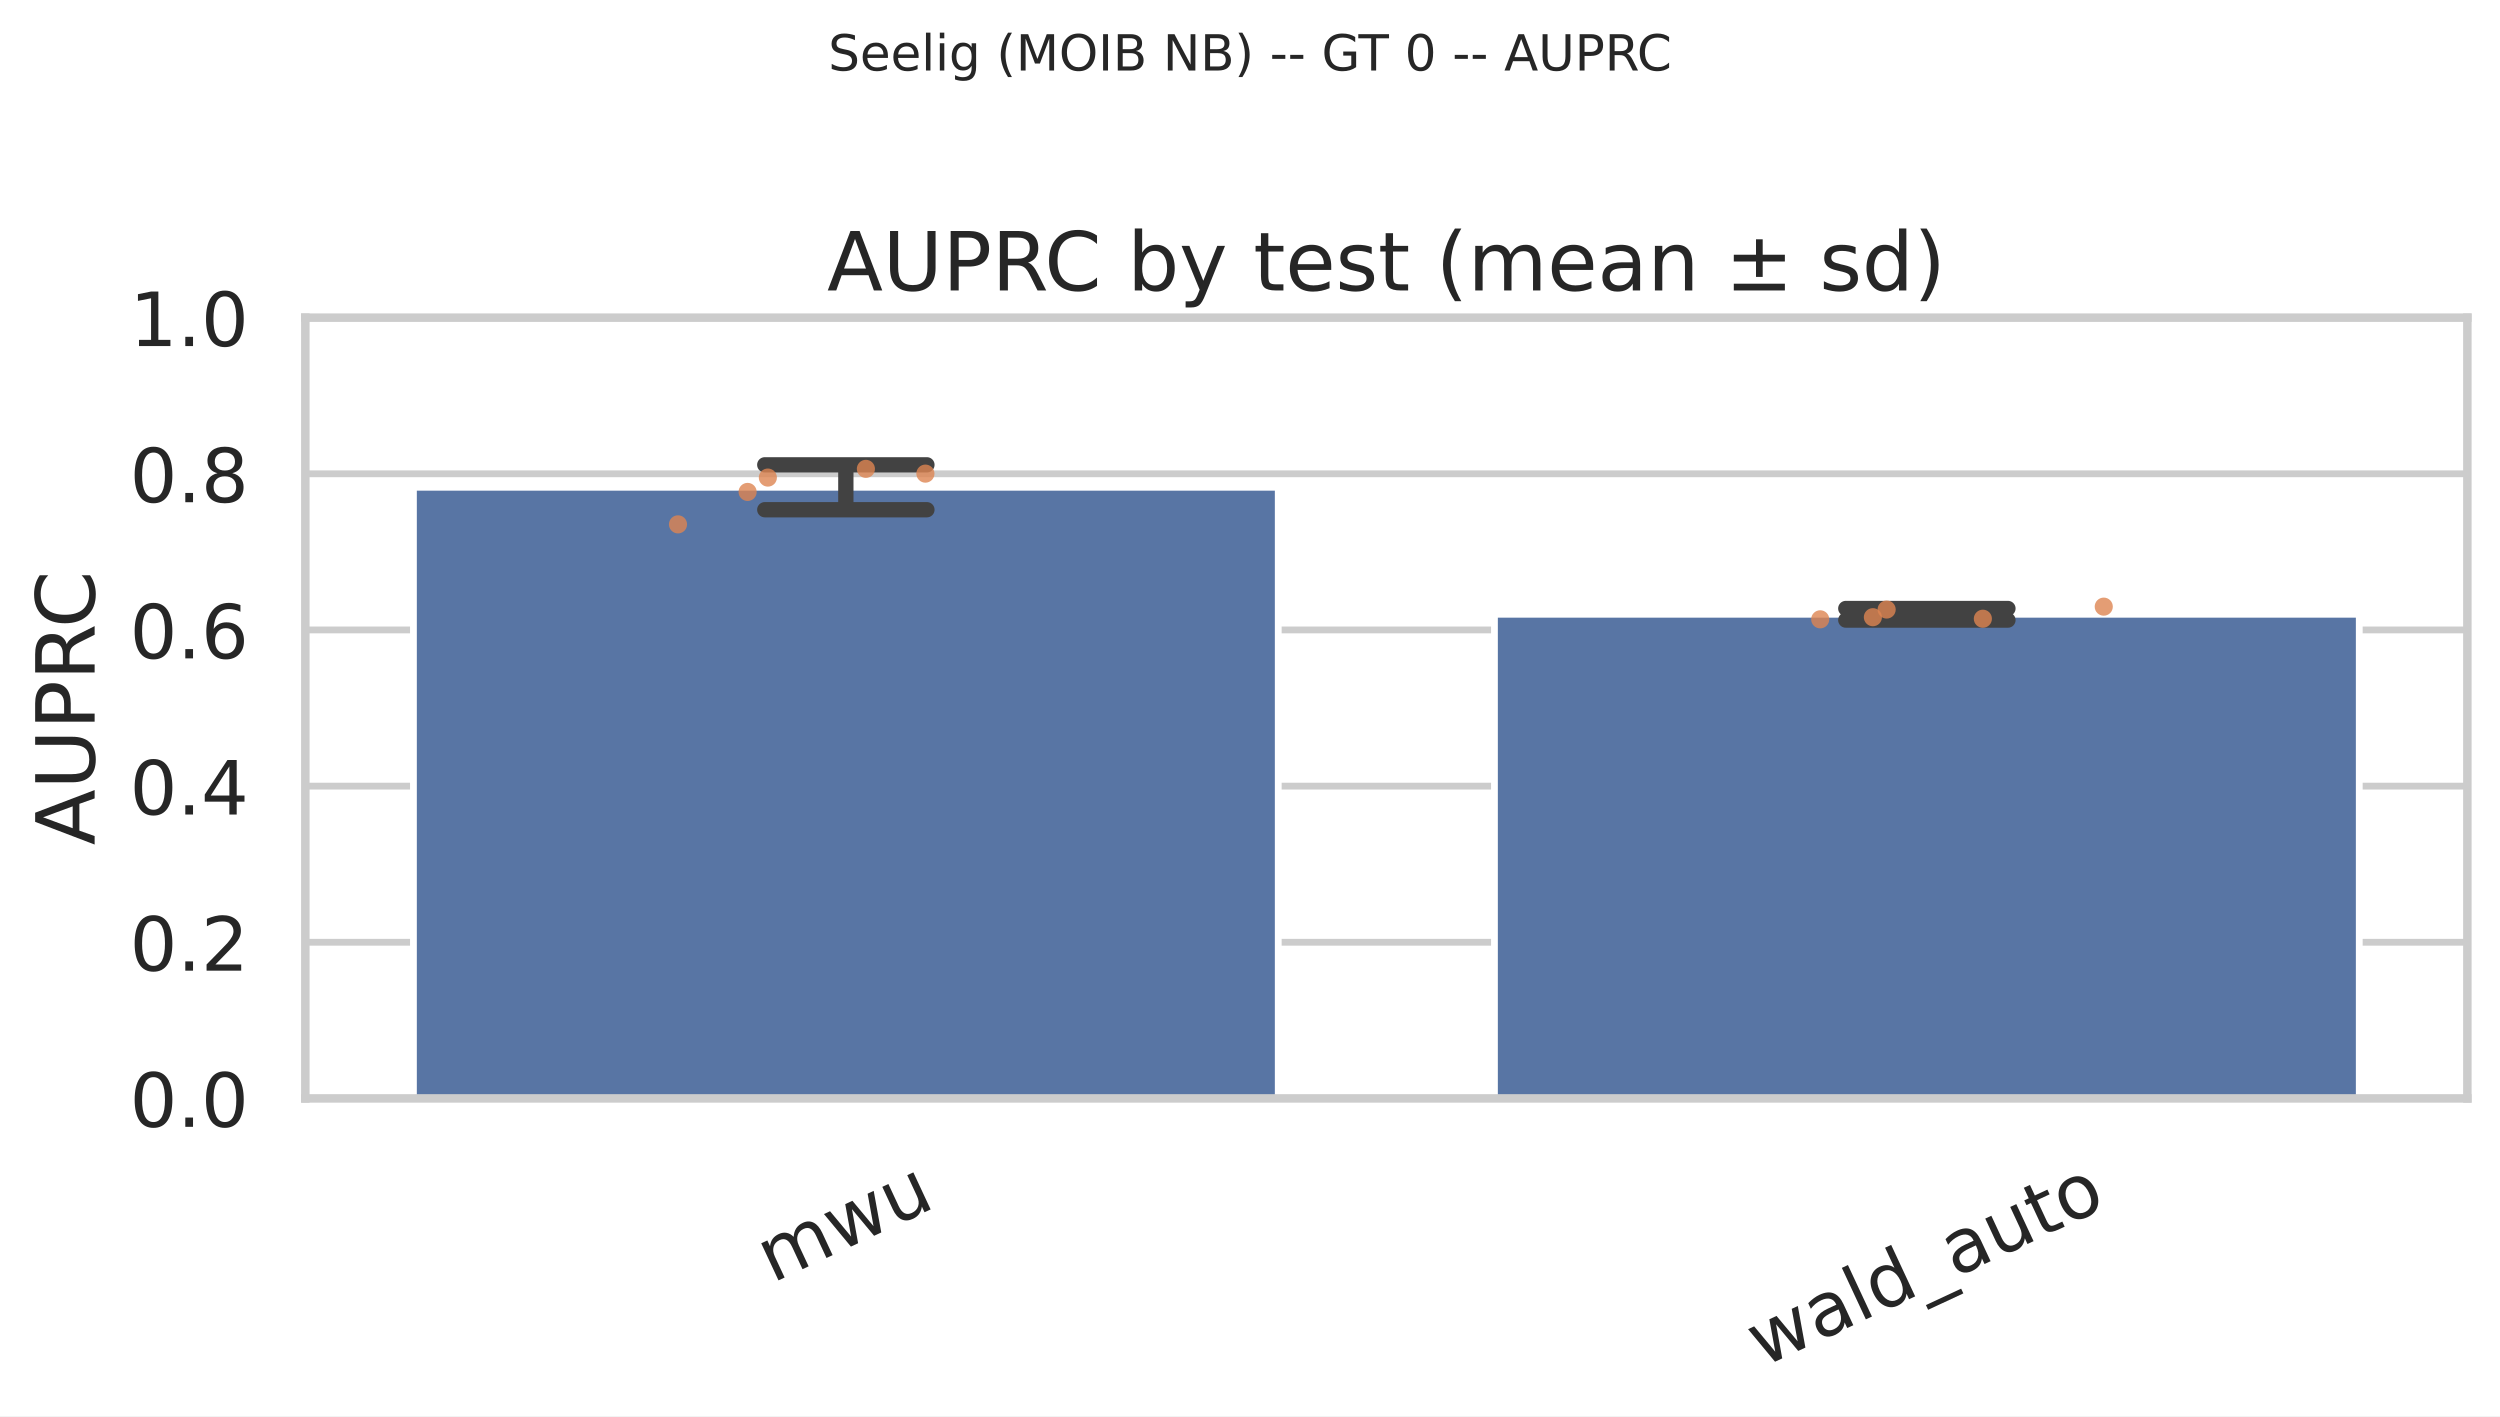
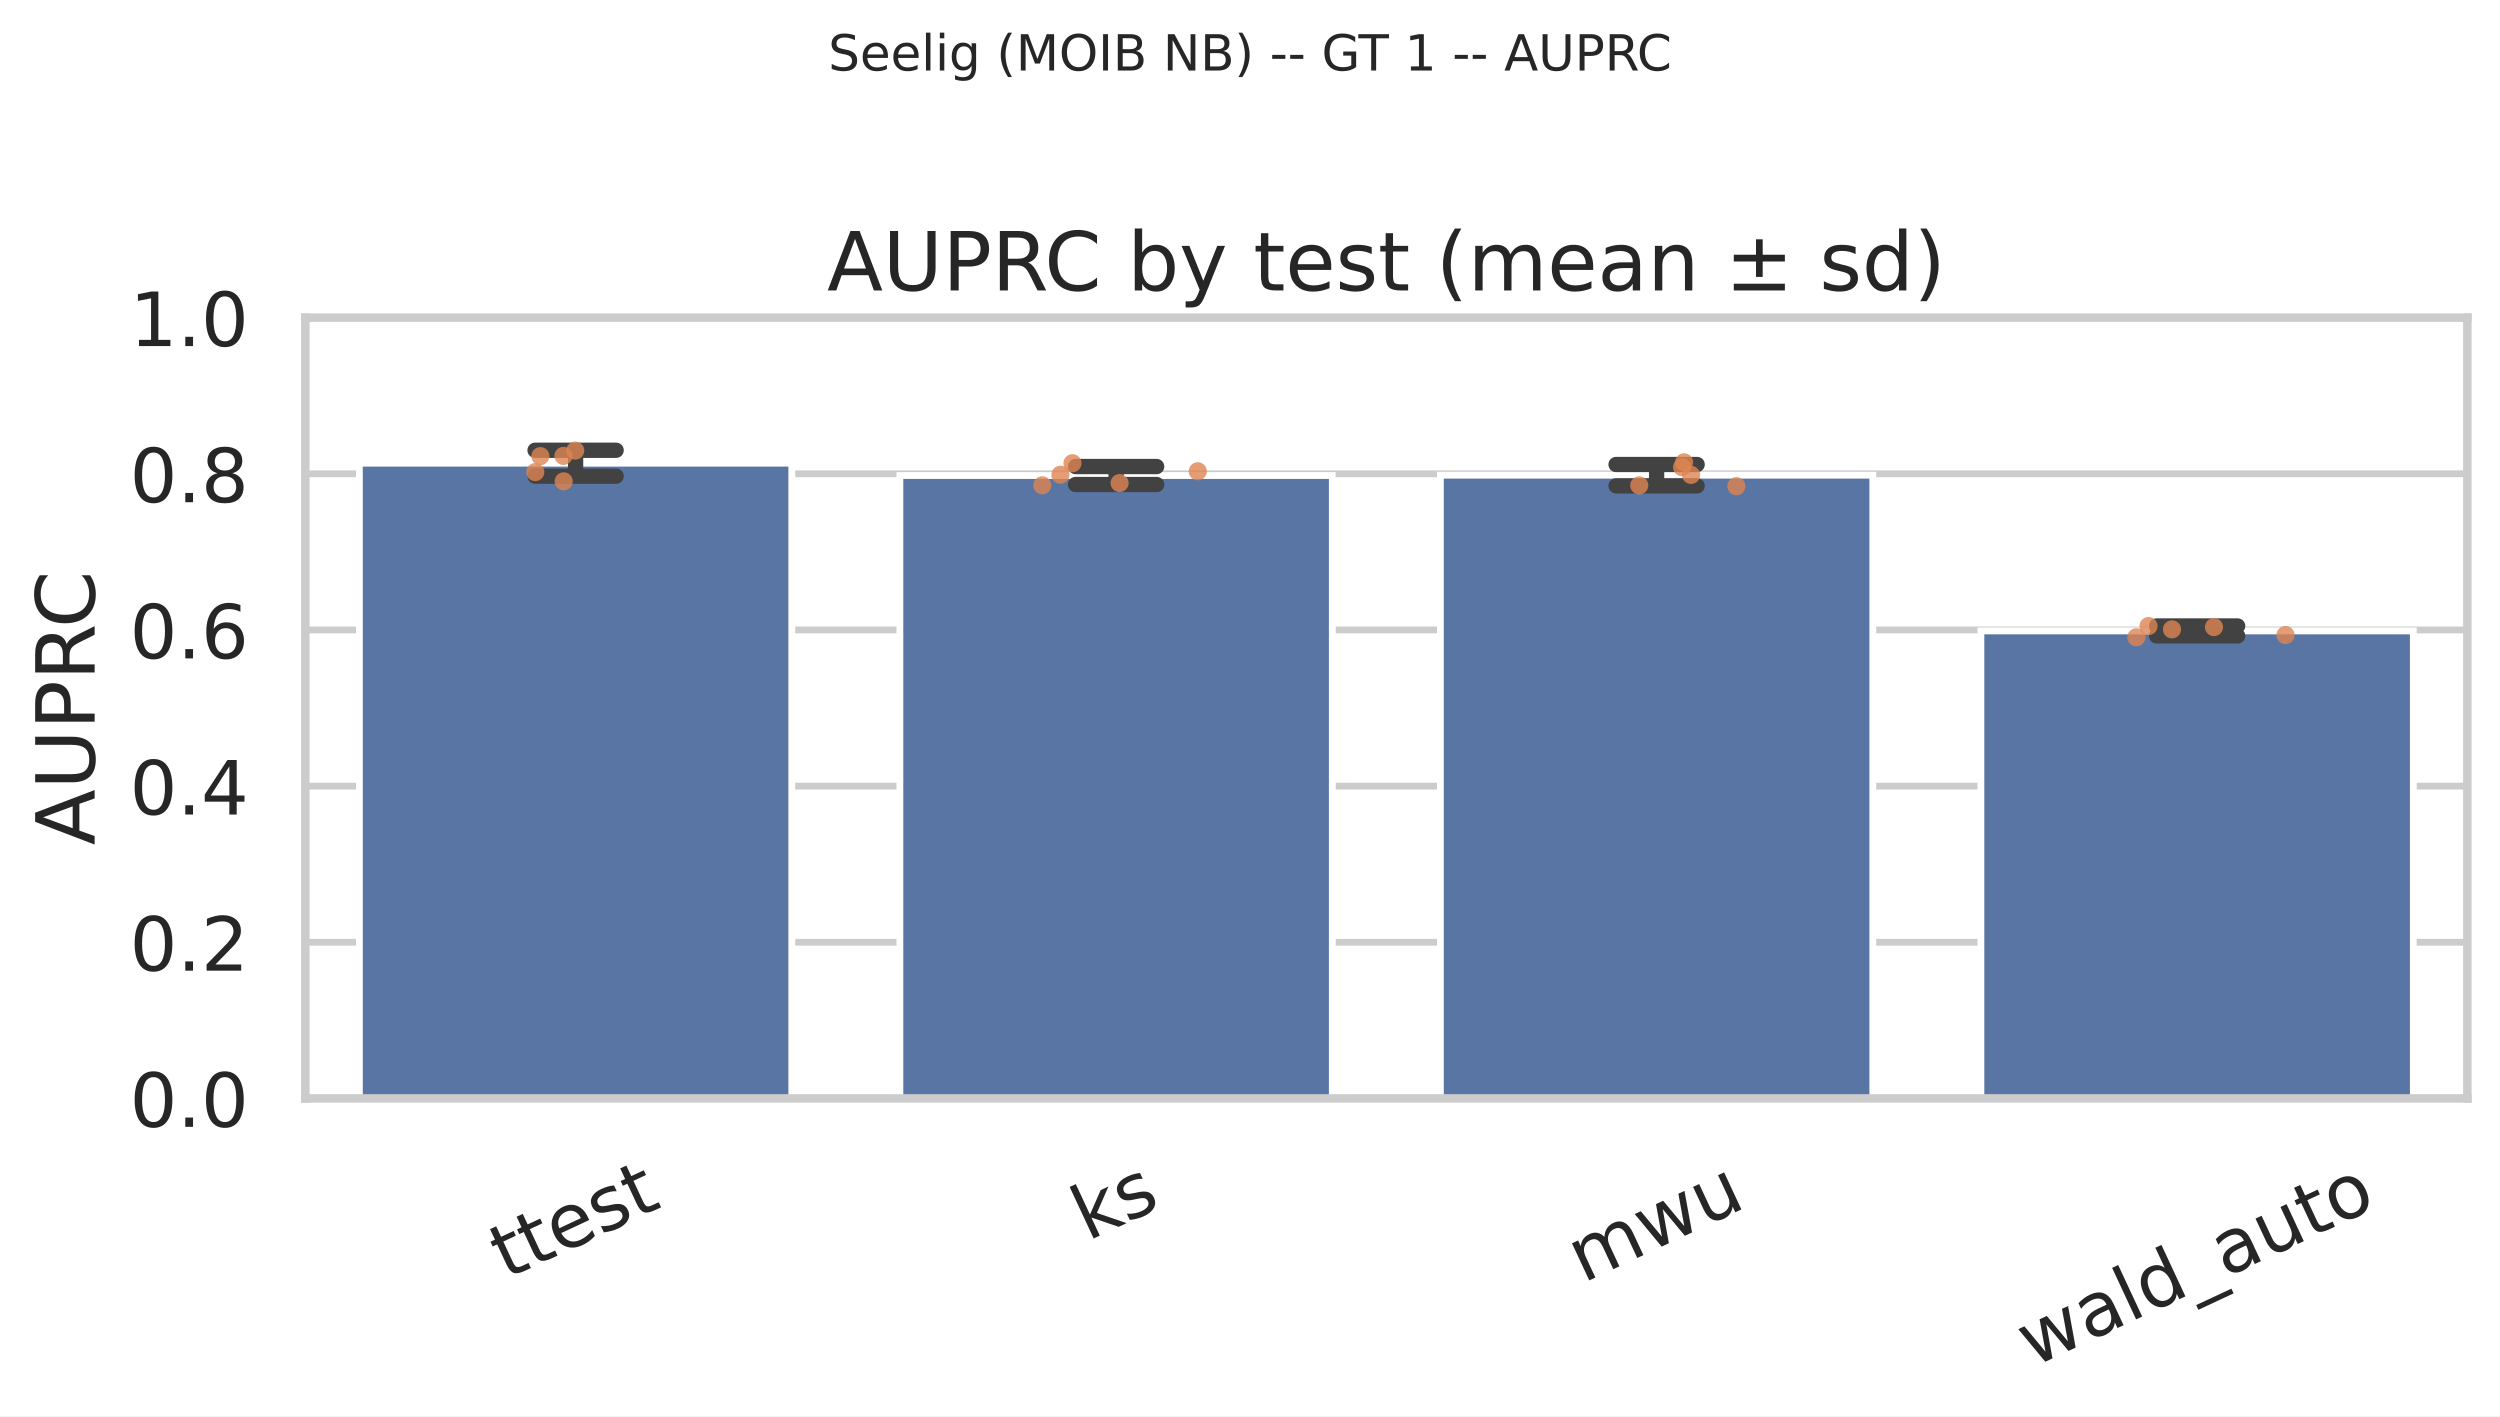
<svg xmlns="http://www.w3.org/2000/svg" xmlns:xlink="http://www.w3.org/1999/xlink" width="551.531pt" height="312.431pt" viewBox="0 0 551.531 312.431" version="1.1">
  <defs>
    <style type="text/css">*{stroke-linejoin: round; stroke-linecap: butt}</style>
  </defs>
  <g id="figure_1">
    <g id="patch_1">
      <path d="M 0 312.431  L 551.531 312.431  L 551.531 0  L 0 0  z " style="fill: #ffffff" />
    </g>
    <g id="axes_1">
      <g id="patch_2">
        <path d="M 67.361 242.322  L 544.331 242.322  L 544.331 70.08  L 67.361 70.08  z " style="fill: #ffffff" />
      </g>
      <g id="matplotlib.axis_1">
        <g id="xtick_1">
          <g id="text_1">
-             <g style="fill: #262626" transform="translate(170.391 283.0995) rotate(-25) scale(0.165 -0.165)">
+             <g style="fill: #262626" transform="translate(111.6167 282.3095) rotate(-25) scale(0.165 -0.165)">
+               <defs>
+                 <path id="DejaVuSans-74" d="M 1172 4494  L 1172 3500  L 2356 3500  L 2356 3053  L 1172 3053  L 1172 1153  Q 1172 725 1289 603  Q 1406 481 1766 481  L 2356 481  L 2356 0  L 1766 0  Q 1100 0 847 248  Q 594 497 594 1153  L 594 3053  L 172 3053  L 172 3500  L 594 3500  L 594 4494  L 1172 4494  z " transform="scale(0.015625)" />
+                 <path id="DejaVuSans-65" d="M 3597 1894  L 3597 1613  L 953 1613  Q 991 1019 1311 708  Q 1631 397 2203 397  Q 2534 397 2845 478  Q 3156 559 3463 722  L 3463 178  Q 3153 47 2828 -22  Q 2503 -91 2169 -91  Q 1331 -91 842 396  Q 353 884 353 1716  Q 353 2575 817 3079  Q 1281 3584 2069 3584  Q 2775 3584 3186 3129  Q 3597 2675 3597 1894  z M 3022 2063  Q 3016 2534 2758 2815  Q 2500 3097 2075 3097  Q 1594 3097 1305 2825  Q 1016 2553 972 2059  L 3022 2063  z " transform="scale(0.015625)" />
+                 <path id="DejaVuSans-73" d="M 2834 3397  L 2834 2853  Q 2591 2978 2328 3040  Q 2066 3103 1784 3103  Q 1356 3103 1142 2972  Q 928 2841 928 2578  Q 928 2378 1081 2264  Q 1234 2150 1697 2047  L 1894 2003  Q 2506 1872 2764 1633  Q 3022 1394 3022 966  Q 3022 478 2636 193  Q 2250 -91 1575 -91  Q 1294 -91 989 -36  Q 684 19 347 128  L 347 722  Q 666 556 975 473  Q 1284 391 1588 391  Q 1994 391 2212 530  Q 2431 669 2431 922  Q 2431 1156 2273 1281  Q 2116 1406 1581 1522  L 1381 1569  Q 847 1681 609 1914  Q 372 2147 372 2553  Q 372 3047 722 3315  Q 1072 3584 1716 3584  Q 2034 3584 2315 3537  Q 2597 3491 2834 3397  z " transform="scale(0.015625)" />
+               </defs>
+               <use xlink:href="#DejaVuSans-74" />
+               <use xlink:href="#DejaVuSans-74" transform="translate(39.20898 0)" />
+               <use xlink:href="#DejaVuSans-65" transform="translate(78.41797 0)" />
+               <use xlink:href="#DejaVuSans-73" transform="translate(139.9414 0)" />
+               <use xlink:href="#DejaVuSans-74" transform="translate(192.041 0)" />
+             </g>
+           </g>
+         </g>
+         <g id="xtick_2">
+           <g id="text_2">
+             <g style="fill: #262626" transform="translate(239.924 273.8556) rotate(-25) scale(0.165 -0.165)">
+               <defs>
+                 <path id="DejaVuSans-6b" d="M 581 4863  L 1159 4863  L 1159 1991  L 2875 3500  L 3609 3500  L 1753 1863  L 3688 0  L 2938 0  L 1159 1709  L 1159 0  L 581 0  L 581 4863  z " transform="scale(0.015625)" />
+               </defs>
+               <use xlink:href="#DejaVuSans-6b" />
+               <use xlink:href="#DejaVuSans-73" transform="translate(57.91016 0)" />
+             </g>
+           </g>
+         </g>
+         <g id="xtick_3">
+           <g id="text_3">
+             <g style="fill: #262626" transform="translate(349.2547 283.0995) rotate(-25) scale(0.165 -0.165)">
              <defs>
                <path id="DejaVuSans-6d" d="M 3328 2828  Q 3544 3216 3844 3400  Q 4144 3584 4550 3584  Q 5097 3584 5394 3201  Q 5691 2819 5691 2113  L 5691 0  L 5113 0  L 5113 2094  Q 5113 2597 4934 2840  Q 4756 3084 4391 3084  Q 3944 3084 3684 2787  Q 3425 2491 3425 1978  L 3425 0  L 2847 0  L 2847 2094  Q 2847 2600 2669 2842  Q 2491 3084 2119 3084  Q 1678 3084 1418 2786  Q 1159 2488 1159 1978  L 1159 0  L 581 0  L 581 3500  L 1159 3500  L 1159 2956  Q 1356 3278 1631 3431  Q 1906 3584 2284 3584  Q 2666 3584 2933 3390  Q 3200 3197 3328 2828  z " transform="scale(0.015625)" />
                <path id="DejaVuSans-77" d="M 269 3500  L 844 3500  L 1563 769  L 2278 3500  L 2956 3500  L 3675 769  L 4391 3500  L 4966 3500  L 4050 0  L 3372 0  L 2619 2869  L 1863 0  L 1184 0  L 269 3500  z " transform="scale(0.015625)" />
                <path id="DejaVuSans-75" d="M 544 1381  L 544 3500  L 1119 3500  L 1119 1403  Q 1119 906 1312 657  Q 1506 409 1894 409  Q 2359 409 2629 706  Q 2900 1003 2900 1516  L 2900 3500  L 3475 3500  L 3475 0  L 2900 0  L 2900 538  Q 2691 219 2414 64  Q 2138 -91 1772 -91  Q 1169 -91 856 284  Q 544 659 544 1381  z M 1991 3584  L 1991 3584  z " transform="scale(0.015625)" />
              </defs>
              <use xlink:href="#DejaVuSans-6d" />
              <use xlink:href="#DejaVuSans-77" transform="translate(97.41211 0)" />
              <use xlink:href="#DejaVuSans-75" transform="translate(179.1992 0)" />
            </g>
          </g>
        </g>
-         <g id="xtick_2">
-           <g id="text_2">
-             <g style="fill: #262626" transform="translate(388.8293 301.7048) rotate(-25) scale(0.165 -0.165)">
+         <g id="xtick_4">
+           <g id="text_4">
+             <g style="fill: #262626" transform="translate(448.4506 301.7048) rotate(-25) scale(0.165 -0.165)">
              <defs>
                <path id="DejaVuSans-61" d="M 2194 1759  Q 1497 1759 1228 1600  Q 959 1441 959 1056  Q 959 750 1161 570  Q 1363 391 1709 391  Q 2188 391 2477 730  Q 2766 1069 2766 1631  L 2766 1759  L 2194 1759  z M 3341 1997  L 3341 0  L 2766 0  L 2766 531  Q 2569 213 2275 61  Q 1981 -91 1556 -91  Q 1019 -91 701 211  Q 384 513 384 1019  Q 384 1609 779 1909  Q 1175 2209 1959 2209  L 2766 2209  L 2766 2266  Q 2766 2663 2505 2880  Q 2244 3097 1772 3097  Q 1472 3097 1187 3025  Q 903 2953 641 2809  L 641 3341  Q 956 3463 1253 3523  Q 1550 3584 1831 3584  Q 2591 3584 2966 3190  Q 3341 2797 3341 1997  z " transform="scale(0.015625)" />
                <path id="DejaVuSans-6c" d="M 603 4863  L 1178 4863  L 1178 0  L 603 0  L 603 4863  z " transform="scale(0.015625)" />
                <path id="DejaVuSans-64" d="M 2906 2969  L 2906 4863  L 3481 4863  L 3481 0  L 2906 0  L 2906 525  Q 2725 213 2448 61  Q 2172 -91 1784 -91  Q 1150 -91 751 415  Q 353 922 353 1747  Q 353 2572 751 3078  Q 1150 3584 1784 3584  Q 2172 3584 2448 3432  Q 2725 3281 2906 2969  z M 947 1747  Q 947 1113 1208 752  Q 1469 391 1925 391  Q 2381 391 2643 752  Q 2906 1113 2906 1747  Q 2906 2381 2643 2742  Q 2381 3103 1925 3103  Q 1469 3103 1208 2742  Q 947 2381 947 1747  z " transform="scale(0.015625)" />
                <path id="DejaVuSans-5f" d="M 3263 -1063  L 3263 -1509  L -63 -1509  L -63 -1063  L 3263 -1063  z " transform="scale(0.015625)" />
-                 <path id="DejaVuSans-74" d="M 1172 4494  L 1172 3500  L 2356 3500  L 2356 3053  L 1172 3053  L 1172 1153  Q 1172 725 1289 603  Q 1406 481 1766 481  L 2356 481  L 2356 0  L 1766 0  Q 1100 0 847 248  Q 594 497 594 1153  L 594 3053  L 172 3053  L 172 3500  L 594 3500  L 594 4494  L 1172 4494  z " transform="scale(0.015625)" />
                <path id="DejaVuSans-6f" d="M 1959 3097  Q 1497 3097 1228 2736  Q 959 2375 959 1747  Q 959 1119 1226 758  Q 1494 397 1959 397  Q 2419 397 2687 759  Q 2956 1122 2956 1747  Q 2956 2369 2687 2733  Q 2419 3097 1959 3097  z M 1959 3584  Q 2709 3584 3137 3096  Q 3566 2609 3566 1747  Q 3566 888 3137 398  Q 2709 -91 1959 -91  Q 1206 -91 779 398  Q 353 888 353 1747  Q 353 2609 779 3096  Q 1206 3584 1959 3584  z " transform="scale(0.015625)" />
              </defs>
              <use xlink:href="#DejaVuSans-77" />
              <use xlink:href="#DejaVuSans-61" transform="translate(81.78711 0)" />
              <use xlink:href="#DejaVuSans-6c" transform="translate(143.0664 0)" />
              <use xlink:href="#DejaVuSans-64" transform="translate(170.8496 0)" />
              <use xlink:href="#DejaVuSans-5f" transform="translate(234.3262 0)" />
              <use xlink:href="#DejaVuSans-61" transform="translate(284.3262 0)" />
              <use xlink:href="#DejaVuSans-75" transform="translate(345.6055 0)" />
              <use xlink:href="#DejaVuSans-74" transform="translate(408.9844 0)" />
              <use xlink:href="#DejaVuSans-6f" transform="translate(448.1934 0)" />
            </g>
          </g>
        </g>
      </g>
      <g id="matplotlib.axis_2">
        <g id="ytick_1">
          <g id="line2d_1">
-             <path d="M 67.361 242.322  L 544.331 242.322  " clip-path="url(#p5612fd16b2)" style="fill: none; stroke: #cccccc; stroke-width: 1.5; stroke-linecap: round" />
-           </g>
-           <g id="text_3">
+             <path d="M 67.361 242.322  L 544.331 242.322  " clip-path="url(#p09cdbc2009)" style="fill: none; stroke: #cccccc; stroke-width: 1.5; stroke-linecap: round" />
+           </g>
+           <g id="text_5">
            <g style="fill: #262626" transform="translate(28.62063 248.591) scale(0.165 -0.165)">
              <defs>
                <path id="DejaVuSans-30" d="M 2034 4250  Q 1547 4250 1301 3770  Q 1056 3291 1056 2328  Q 1056 1369 1301 889  Q 1547 409 2034 409  Q 2525 409 2770 889  Q 3016 1369 3016 2328  Q 3016 3291 2770 3770  Q 2525 4250 2034 4250  z M 2034 4750  Q 2819 4750 3233 4129  Q 3647 3509 3647 2328  Q 3647 1150 3233 529  Q 2819 -91 2034 -91  Q 1250 -91 836 529  Q 422 1150 422 2328  Q 422 3509 836 4129  Q 1250 4750 2034 4750  z " transform="scale(0.015625)" />
                <path id="DejaVuSans-2e" d="M 684 794  L 1344 794  L 1344 0  L 684 0  L 684 794  z " transform="scale(0.015625)" />
              </defs>
              <use xlink:href="#DejaVuSans-30" />
              <use xlink:href="#DejaVuSans-2e" transform="translate(63.62305 0)" />
              <use xlink:href="#DejaVuSans-30" transform="translate(95.41016 0)" />
            </g>
          </g>
        </g>
        <g id="ytick_2">
          <g id="line2d_2">
-             <path d="M 67.361 207.874  L 544.331 207.874  " clip-path="url(#p5612fd16b2)" style="fill: none; stroke: #cccccc; stroke-width: 1.5; stroke-linecap: round" />
-           </g>
-           <g id="text_4">
+             <path d="M 67.361 207.874  L 544.331 207.874  " clip-path="url(#p09cdbc2009)" style="fill: none; stroke: #cccccc; stroke-width: 1.5; stroke-linecap: round" />
+           </g>
+           <g id="text_6">
            <g style="fill: #262626" transform="translate(28.62063 214.1426) scale(0.165 -0.165)">
              <defs>
                <path id="DejaVuSans-32" d="M 1228 531  L 3431 531  L 3431 0  L 469 0  L 469 531  Q 828 903 1448 1529  Q 2069 2156 2228 2338  Q 2531 2678 2651 2914  Q 2772 3150 2772 3378  Q 2772 3750 2511 3984  Q 2250 4219 1831 4219  Q 1534 4219 1204 4116  Q 875 4013 500 3803  L 500 4441  Q 881 4594 1212 4672  Q 1544 4750 1819 4750  Q 2544 4750 2975 4387  Q 3406 4025 3406 3419  Q 3406 3131 3298 2873  Q 3191 2616 2906 2266  Q 2828 2175 2409 1742  Q 1991 1309 1228 531  z " transform="scale(0.015625)" />
              </defs>
              <use xlink:href="#DejaVuSans-30" />
              <use xlink:href="#DejaVuSans-2e" transform="translate(63.62305 0)" />
              <use xlink:href="#DejaVuSans-32" transform="translate(95.41016 0)" />
            </g>
          </g>
        </g>
        <g id="ytick_3">
          <g id="line2d_3">
-             <path d="M 67.361 173.425  L 544.331 173.425  " clip-path="url(#p5612fd16b2)" style="fill: none; stroke: #cccccc; stroke-width: 1.5; stroke-linecap: round" />
-           </g>
-           <g id="text_5">
+             <path d="M 67.361 173.425  L 544.331 173.425  " clip-path="url(#p09cdbc2009)" style="fill: none; stroke: #cccccc; stroke-width: 1.5; stroke-linecap: round" />
+           </g>
+           <g id="text_7">
            <g style="fill: #262626" transform="translate(28.62063 179.6941) scale(0.165 -0.165)">
              <defs>
                <path id="DejaVuSans-34" d="M 2419 4116  L 825 1625  L 2419 1625  L 2419 4116  z M 2253 4666  L 3047 4666  L 3047 1625  L 3713 1625  L 3713 1100  L 3047 1100  L 3047 0  L 2419 0  L 2419 1100  L 313 1100  L 313 1709  L 2253 4666  z " transform="scale(0.015625)" />
              </defs>
              <use xlink:href="#DejaVuSans-30" />
              <use xlink:href="#DejaVuSans-2e" transform="translate(63.62305 0)" />
              <use xlink:href="#DejaVuSans-34" transform="translate(95.41016 0)" />
            </g>
          </g>
        </g>
        <g id="ytick_4">
          <g id="line2d_4">
-             <path d="M 67.361 138.977  L 544.331 138.977  " clip-path="url(#p5612fd16b2)" style="fill: none; stroke: #cccccc; stroke-width: 1.5; stroke-linecap: round" />
-           </g>
-           <g id="text_6">
+             <path d="M 67.361 138.977  L 544.331 138.977  " clip-path="url(#p09cdbc2009)" style="fill: none; stroke: #cccccc; stroke-width: 1.5; stroke-linecap: round" />
+           </g>
+           <g id="text_8">
            <g style="fill: #262626" transform="translate(28.62063 145.2456) scale(0.165 -0.165)">
              <defs>
                <path id="DejaVuSans-36" d="M 2113 2584  Q 1688 2584 1439 2293  Q 1191 2003 1191 1497  Q 1191 994 1439 701  Q 1688 409 2113 409  Q 2538 409 2786 701  Q 3034 994 3034 1497  Q 3034 2003 2786 2293  Q 2538 2584 2113 2584  z M 3366 4563  L 3366 3988  Q 3128 4100 2886 4159  Q 2644 4219 2406 4219  Q 1781 4219 1451 3797  Q 1122 3375 1075 2522  Q 1259 2794 1537 2939  Q 1816 3084 2150 3084  Q 2853 3084 3261 2657  Q 3669 2231 3669 1497  Q 3669 778 3244 343  Q 2819 -91 2113 -91  Q 1303 -91 875 529  Q 447 1150 447 2328  Q 447 3434 972 4092  Q 1497 4750 2381 4750  Q 2619 4750 2861 4703  Q 3103 4656 3366 4563  z " transform="scale(0.015625)" />
              </defs>
              <use xlink:href="#DejaVuSans-30" />
              <use xlink:href="#DejaVuSans-2e" transform="translate(63.62305 0)" />
              <use xlink:href="#DejaVuSans-36" transform="translate(95.41016 0)" />
            </g>
          </g>
        </g>
        <g id="ytick_5">
          <g id="line2d_5">
-             <path d="M 67.361 104.528  L 544.331 104.528  " clip-path="url(#p5612fd16b2)" style="fill: none; stroke: #cccccc; stroke-width: 1.5; stroke-linecap: round" />
-           </g>
-           <g id="text_7">
+             <path d="M 67.361 104.528  L 544.331 104.528  " clip-path="url(#p09cdbc2009)" style="fill: none; stroke: #cccccc; stroke-width: 1.5; stroke-linecap: round" />
+           </g>
+           <g id="text_9">
            <g style="fill: #262626" transform="translate(28.62063 110.7972) scale(0.165 -0.165)">
              <defs>
                <path id="DejaVuSans-38" d="M 2034 2216  Q 1584 2216 1326 1975  Q 1069 1734 1069 1313  Q 1069 891 1326 650  Q 1584 409 2034 409  Q 2484 409 2743 651  Q 3003 894 3003 1313  Q 3003 1734 2745 1975  Q 2488 2216 2034 2216  z M 1403 2484  Q 997 2584 770 2862  Q 544 3141 544 3541  Q 544 4100 942 4425  Q 1341 4750 2034 4750  Q 2731 4750 3128 4425  Q 3525 4100 3525 3541  Q 3525 3141 3298 2862  Q 3072 2584 2669 2484  Q 3125 2378 3379 2068  Q 3634 1759 3634 1313  Q 3634 634 3220 271  Q 2806 -91 2034 -91  Q 1263 -91 848 271  Q 434 634 434 1313  Q 434 1759 690 2068  Q 947 2378 1403 2484  z M 1172 3481  Q 1172 3119 1398 2916  Q 1625 2713 2034 2713  Q 2441 2713 2670 2916  Q 2900 3119 2900 3481  Q 2900 3844 2670 4047  Q 2441 4250 2034 4250  Q 1625 4250 1398 4047  Q 1172 3844 1172 3481  z " transform="scale(0.015625)" />
              </defs>
              <use xlink:href="#DejaVuSans-30" />
              <use xlink:href="#DejaVuSans-2e" transform="translate(63.62305 0)" />
              <use xlink:href="#DejaVuSans-38" transform="translate(95.41016 0)" />
            </g>
          </g>
        </g>
        <g id="ytick_6">
          <g id="line2d_6">
-             <path d="M 67.361 70.08  L 544.331 70.08  " clip-path="url(#p5612fd16b2)" style="fill: none; stroke: #cccccc; stroke-width: 1.5; stroke-linecap: round" />
-           </g>
-           <g id="text_8">
+             <path d="M 67.361 70.08  L 544.331 70.08  " clip-path="url(#p09cdbc2009)" style="fill: none; stroke: #cccccc; stroke-width: 1.5; stroke-linecap: round" />
+           </g>
+           <g id="text_10">
            <g style="fill: #262626" transform="translate(28.62063 76.34871) scale(0.165 -0.165)">
              <defs>
                <path id="DejaVuSans-31" d="M 794 531  L 1825 531  L 1825 4091  L 703 3866  L 703 4441  L 1819 4666  L 2450 4666  L 2450 531  L 3481 531  L 3481 0  L 794 0  L 794 531  z " transform="scale(0.015625)" />
              </defs>
              <use xlink:href="#DejaVuSans-31" />
              <use xlink:href="#DejaVuSans-2e" transform="translate(63.62305 0)" />
              <use xlink:href="#DejaVuSans-30" transform="translate(95.41016 0)" />
            </g>
          </g>
        </g>
-         <g id="text_9">
+         <g id="text_11">
          <g style="fill: #262626" transform="translate(20.87719 186.4594) rotate(-90) scale(0.18 -0.18)">
            <defs>
              <path id="DejaVuSans-41" d="M 2188 4044  L 1331 1722  L 3047 1722  L 2188 4044  z M 1831 4666  L 2547 4666  L 4325 0  L 3669 0  L 3244 1197  L 1141 1197  L 716 0  L 50 0  L 1831 4666  z " transform="scale(0.015625)" />
              <path id="DejaVuSans-55" d="M 556 4666  L 1191 4666  L 1191 1831  Q 1191 1081 1462 751  Q 1734 422 2344 422  Q 2950 422 3222 751  Q 3494 1081 3494 1831  L 3494 4666  L 4128 4666  L 4128 1753  Q 4128 841 3676 375  Q 3225 -91 2344 -91  Q 1459 -91 1007 375  Q 556 841 556 1753  L 556 4666  z " transform="scale(0.015625)" />
              <path id="DejaVuSans-50" d="M 1259 4147  L 1259 2394  L 2053 2394  Q 2494 2394 2734 2622  Q 2975 2850 2975 3272  Q 2975 3691 2734 3919  Q 2494 4147 2053 4147  L 1259 4147  z M 628 4666  L 2053 4666  Q 2838 4666 3239 4311  Q 3641 3956 3641 3272  Q 3641 2581 3239 2228  Q 2838 1875 2053 1875  L 1259 1875  L 1259 0  L 628 0  L 628 4666  z " transform="scale(0.015625)" />
              <path id="DejaVuSans-52" d="M 2841 2188  Q 3044 2119 3236 1894  Q 3428 1669 3622 1275  L 4263 0  L 3584 0  L 2988 1197  Q 2756 1666 2539 1819  Q 2322 1972 1947 1972  L 1259 1972  L 1259 0  L 628 0  L 628 4666  L 2053 4666  Q 2853 4666 3247 4331  Q 3641 3997 3641 3322  Q 3641 2881 3436 2590  Q 3231 2300 2841 2188  z M 1259 4147  L 1259 2491  L 2053 2491  Q 2509 2491 2742 2702  Q 2975 2913 2975 3322  Q 2975 3731 2742 3939  Q 2509 4147 2053 4147  L 1259 4147  z " transform="scale(0.015625)" />
              <path id="DejaVuSans-43" d="M 4122 4306  L 4122 3641  Q 3803 3938 3442 4084  Q 3081 4231 2675 4231  Q 1875 4231 1450 3742  Q 1025 3253 1025 2328  Q 1025 1406 1450 917  Q 1875 428 2675 428  Q 3081 428 3442 575  Q 3803 722 4122 1019  L 4122 359  Q 3791 134 3420 21  Q 3050 -91 2638 -91  Q 1578 -91 968 557  Q 359 1206 359 2328  Q 359 3453 968 4101  Q 1578 4750 2638 4750  Q 3056 4750 3426 4639  Q 3797 4528 4122 4306  z " transform="scale(0.015625)" />
            </defs>
            <use xlink:href="#DejaVuSans-41" />
            <use xlink:href="#DejaVuSans-55" transform="translate(68.4082 0)" />
            <use xlink:href="#DejaVuSans-50" transform="translate(141.6016 0)" />
            <use xlink:href="#DejaVuSans-52" transform="translate(201.9043 0)" />
            <use xlink:href="#DejaVuSans-43" transform="translate(266.3867 0)" />
          </g>
        </g>
      </g>
      <g id="patch_3">
-         <path d="M 91.209 242.322  L 281.997 242.322  L 281.997 107.498  L 91.209 107.498  z " clip-path="url(#p5612fd16b2)" style="fill: #5875a4; stroke: #ffffff; stroke-width: 1.5; stroke-linejoin: miter" />
+         <path d="M 79.285 242.322  L 174.679 242.322  L 174.679 102.191  L 79.285 102.191  z " clip-path="url(#p09cdbc2009)" style="fill: #5875a4; stroke: #ffffff; stroke-width: 1.5; stroke-linejoin: miter" />
      </g>
      <g id="patch_4">
-         <path d="M 329.694 242.322  L 520.482 242.322  L 520.482 135.519  L 329.694 135.519  z " clip-path="url(#p5612fd16b2)" style="fill: #5875a4; stroke: #ffffff; stroke-width: 1.5; stroke-linejoin: miter" />
+         <path d="M 198.528 242.322  L 293.922 242.322  L 293.922 104.907  L 198.528 104.907  z " clip-path="url(#p09cdbc2009)" style="fill: #5875a4; stroke: #ffffff; stroke-width: 1.5; stroke-linejoin: miter" />
+       </g>
+       <g id="patch_5">
+         <path d="M 317.77 242.322  L 413.164 242.322  L 413.164 104.83  L 317.77 104.83  z " clip-path="url(#p09cdbc2009)" style="fill: #5875a4; stroke: #ffffff; stroke-width: 1.5; stroke-linejoin: miter" />
+       </g>
+       <g id="patch_6">
+         <path d="M 437.013 242.322  L 532.407 242.322  L 532.407 139.196  L 437.013 139.196  z " clip-path="url(#p09cdbc2009)" style="fill: #5875a4; stroke: #ffffff; stroke-width: 1.5; stroke-linejoin: miter" />
      </g>
      <g id="line2d_7">
-         <path d="M 168.717 112.451  L 204.49 112.451  M 186.603 112.451  L 186.603 102.545  M 168.717 102.545  L 204.49 102.545  " clip-path="url(#p5612fd16b2)" style="fill: none; stroke: #424242; stroke-width: 3.375; stroke-linecap: round" />
+         <path d="M 118.039 105.048  L 135.925 105.048  M 126.982 105.048  L 126.982 99.334  M 118.039 99.334  L 135.925 99.334  " clip-path="url(#p09cdbc2009)" style="fill: none; stroke: #424242; stroke-width: 3.375; stroke-linecap: round" />
      </g>
      <g id="line2d_8">
-         <path d="M 407.202 136.799  L 442.975 136.799  M 425.088 136.799  L 425.088 134.24  M 407.202 134.24  L 442.975 134.24  " clip-path="url(#p5612fd16b2)" style="fill: none; stroke: #424242; stroke-width: 3.375; stroke-linecap: round" />
-       </g>
-       <g id="patch_5">
+         <path d="M 237.281 106.89  L 255.168 106.89  M 246.225 106.89  L 246.225 102.924  M 237.281 102.924  L 255.168 102.924  " clip-path="url(#p09cdbc2009)" style="fill: none; stroke: #424242; stroke-width: 3.375; stroke-linecap: round" />
+       </g>
+       <g id="line2d_9">
+         <path d="M 356.524 107.186  L 374.41 107.186  M 365.467 107.186  L 365.467 102.475  M 356.524 102.475  L 374.41 102.475  " clip-path="url(#p09cdbc2009)" style="fill: none; stroke: #424242; stroke-width: 3.375; stroke-linecap: round" />
+       </g>
+       <g id="line2d_10">
+         <path d="M 475.766 140.289  L 493.653 140.289  M 484.71 140.289  L 484.71 138.104  M 475.766 138.104  L 493.653 138.104  " clip-path="url(#p09cdbc2009)" style="fill: none; stroke: #424242; stroke-width: 3.375; stroke-linecap: round" />
+       </g>
+       <g id="patch_7">
        <path d="M 67.361 242.322  L 67.361 70.08  " style="fill: none; stroke: #cccccc; stroke-width: 1.875; stroke-linejoin: miter; stroke-linecap: square" />
      </g>
-       <g id="patch_6">
+       <g id="patch_8">
        <path d="M 544.331 242.322  L 544.331 70.08  " style="fill: none; stroke: #cccccc; stroke-width: 1.875; stroke-linejoin: miter; stroke-linecap: square" />
      </g>
-       <g id="patch_7">
+       <g id="patch_9">
        <path d="M 67.361 242.322  L 544.331 242.322  " style="fill: none; stroke: #cccccc; stroke-width: 1.875; stroke-linejoin: miter; stroke-linecap: square" />
      </g>
-       <g id="patch_8">
+       <g id="patch_10">
        <path d="M 67.361 70.08  L 544.331 70.08  " style="fill: none; stroke: #cccccc; stroke-width: 1.875; stroke-linejoin: miter; stroke-linecap: square" />
      </g>
      <g id="PathCollection_1">
        <defs>
-           <path id="m3c7105a267" d="M 0 2  C 0.53 2 1.039 1.789 1.414 1.414  C 1.789 1.039 2 0.53 2 0  C 2 -0.53 1.789 -1.039 1.414 -1.414  C 1.039 -1.789 0.53 -2 0 -2  C -0.53 -2 -1.039 -1.789 -1.414 -1.414  C -1.789 -1.039 -2 -0.53 -2 0  C -2 0.53 -1.789 1.039 -1.414 1.414  C -1.039 1.789 -0.53 2 0 2  z " />
+           <path id="m746f2b5562" d="M 0 2  C 0.53 2 1.039 1.789 1.414 1.414  C 1.789 1.039 2 0.53 2 0  C 2 -0.53 1.789 -1.039 1.414 -1.414  C 1.039 -1.789 0.53 -2 0 -2  C -0.53 -2 -1.039 -1.789 -1.414 -1.414  C -1.789 -1.039 -2 -0.53 -2 0  C -2 0.53 -1.789 1.039 -1.414 1.414  C -1.039 1.789 -0.53 2 0 2  z " />
        </defs>
-         <g clip-path="url(#p5612fd16b2)">
-           <use xlink:href="#m3c7105a267" x="191.026" y="103.439" style="fill: #dd8452; fill-opacity: 0.8" />
-           <use xlink:href="#m3c7105a267" x="164.932" y="108.525" style="fill: #dd8452; fill-opacity: 0.8" />
-           <use xlink:href="#m3c7105a267" x="149.575" y="115.681" style="fill: #dd8452; fill-opacity: 0.8" />
-           <use xlink:href="#m3c7105a267" x="169.397" y="105.359" style="fill: #dd8452; fill-opacity: 0.8" />
-           <use xlink:href="#m3c7105a267" x="204.156" y="104.487" style="fill: #dd8452; fill-opacity: 0.8" />
+         <g clip-path="url(#p09cdbc2009)">
+           <use xlink:href="#m746f2b5562" x="124.358" y="106.19" style="fill: #dd8452; fill-opacity: 0.8" />
+           <use xlink:href="#m746f2b5562" x="124.304" y="100.574" style="fill: #dd8452; fill-opacity: 0.8" />
+           <use xlink:href="#m746f2b5562" x="118.091" y="104.153" style="fill: #dd8452; fill-opacity: 0.8" />
+           <use xlink:href="#m746f2b5562" x="126.902" y="99.408" style="fill: #dd8452; fill-opacity: 0.8" />
+           <use xlink:href="#m746f2b5562" x="119.209" y="100.628" style="fill: #dd8452; fill-opacity: 0.8" />
        </g>
      </g>
      <g id="PathCollection_2">
-         <g clip-path="url(#p5612fd16b2)">
-           <use xlink:href="#m3c7105a267" x="464.114" y="133.835" style="fill: #dd8452; fill-opacity: 0.8" />
-           <use xlink:href="#m3c7105a267" x="401.563" y="136.63" style="fill: #dd8452; fill-opacity: 0.8" />
-           <use xlink:href="#m3c7105a267" x="413.181" y="136.163" style="fill: #dd8452; fill-opacity: 0.8" />
-           <use xlink:href="#m3c7105a267" x="437.443" y="136.499" style="fill: #dd8452; fill-opacity: 0.8" />
-           <use xlink:href="#m3c7105a267" x="416.217" y="134.469" style="fill: #dd8452; fill-opacity: 0.8" />
-         </g>
-       </g>
-       <g id="text_10">
+         <g clip-path="url(#p09cdbc2009)">
+           <use xlink:href="#m746f2b5562" x="246.996" y="106.572" style="fill: #dd8452; fill-opacity: 0.8" />
+           <use xlink:href="#m746f2b5562" x="264.24" y="103.971" style="fill: #dd8452; fill-opacity: 0.8" />
+           <use xlink:href="#m746f2b5562" x="233.942" y="104.73" style="fill: #dd8452; fill-opacity: 0.8" />
+           <use xlink:href="#m746f2b5562" x="236.602" y="102.193" style="fill: #dd8452; fill-opacity: 0.8" />
+           <use xlink:href="#m746f2b5562" x="229.946" y="107.071" style="fill: #dd8452; fill-opacity: 0.8" />
+         </g>
+       </g>
+       <g id="PathCollection_3">
+         <g clip-path="url(#p09cdbc2009)">
+           <use xlink:href="#m746f2b5562" x="361.641" y="107.081" style="fill: #dd8452; fill-opacity: 0.8" />
+           <use xlink:href="#m746f2b5562" x="371.083" y="103.055" style="fill: #dd8452; fill-opacity: 0.8" />
+           <use xlink:href="#m746f2b5562" x="373.066" y="104.771" style="fill: #dd8452; fill-opacity: 0.8" />
+           <use xlink:href="#m746f2b5562" x="371.529" y="101.987" style="fill: #dd8452; fill-opacity: 0.8" />
+           <use xlink:href="#m746f2b5562" x="383.067" y="107.257" style="fill: #dd8452; fill-opacity: 0.8" />
+         </g>
+       </g>
+       <g id="PathCollection_4">
+         <g clip-path="url(#p09cdbc2009)">
+           <use xlink:href="#m746f2b5562" x="479.169" y="138.838" style="fill: #dd8452; fill-opacity: 0.8" />
+           <use xlink:href="#m746f2b5562" x="504.211" y="140.092" style="fill: #dd8452; fill-opacity: 0.8" />
+           <use xlink:href="#m746f2b5562" x="471.31" y="140.592" style="fill: #dd8452; fill-opacity: 0.8" />
+           <use xlink:href="#m746f2b5562" x="488.433" y="138.346" style="fill: #dd8452; fill-opacity: 0.8" />
+           <use xlink:href="#m746f2b5562" x="473.991" y="138.114" style="fill: #dd8452; fill-opacity: 0.8" />
+         </g>
+       </g>
+       <g id="text_12">
        <g style="fill: #262626" transform="translate(182.4727 64.08) scale(0.18 -0.18)">
          <defs>
            <path id="DejaVuSans-20" transform="scale(0.015625)" />
            <path id="DejaVuSans-62" d="M 3116 1747  Q 3116 2381 2855 2742  Q 2594 3103 2138 3103  Q 1681 3103 1420 2742  Q 1159 2381 1159 1747  Q 1159 1113 1420 752  Q 1681 391 2138 391  Q 2594 391 2855 752  Q 3116 1113 3116 1747  z M 1159 2969  Q 1341 3281 1617 3432  Q 1894 3584 2278 3584  Q 2916 3584 3314 3078  Q 3713 2572 3713 1747  Q 3713 922 3314 415  Q 2916 -91 2278 -91  Q 1894 -91 1617 61  Q 1341 213 1159 525  L 1159 0  L 581 0  L 581 4863  L 1159 4863  L 1159 2969  z " transform="scale(0.015625)" />
            <path id="DejaVuSans-79" d="M 2059 -325  Q 1816 -950 1584 -1140  Q 1353 -1331 966 -1331  L 506 -1331  L 506 -850  L 844 -850  Q 1081 -850 1212 -737  Q 1344 -625 1503 -206  L 1606 56  L 191 3500  L 800 3500  L 1894 763  L 2988 3500  L 3597 3500  L 2059 -325  z " transform="scale(0.015625)" />
-             <path id="DejaVuSans-65" d="M 3597 1894  L 3597 1613  L 953 1613  Q 991 1019 1311 708  Q 1631 397 2203 397  Q 2534 397 2845 478  Q 3156 559 3463 722  L 3463 178  Q 3153 47 2828 -22  Q 2503 -91 2169 -91  Q 1331 -91 842 396  Q 353 884 353 1716  Q 353 2575 817 3079  Q 1281 3584 2069 3584  Q 2775 3584 3186 3129  Q 3597 2675 3597 1894  z M 3022 2063  Q 3016 2534 2758 2815  Q 2500 3097 2075 3097  Q 1594 3097 1305 2825  Q 1016 2553 972 2059  L 3022 2063  z " transform="scale(0.015625)" />
-             <path id="DejaVuSans-73" d="M 2834 3397  L 2834 2853  Q 2591 2978 2328 3040  Q 2066 3103 1784 3103  Q 1356 3103 1142 2972  Q 928 2841 928 2578  Q 928 2378 1081 2264  Q 1234 2150 1697 2047  L 1894 2003  Q 2506 1872 2764 1633  Q 3022 1394 3022 966  Q 3022 478 2636 193  Q 2250 -91 1575 -91  Q 1294 -91 989 -36  Q 684 19 347 128  L 347 722  Q 666 556 975 473  Q 1284 391 1588 391  Q 1994 391 2212 530  Q 2431 669 2431 922  Q 2431 1156 2273 1281  Q 2116 1406 1581 1522  L 1381 1569  Q 847 1681 609 1914  Q 372 2147 372 2553  Q 372 3047 722 3315  Q 1072 3584 1716 3584  Q 2034 3584 2315 3537  Q 2597 3491 2834 3397  z " transform="scale(0.015625)" />
            <path id="DejaVuSans-28" d="M 1984 4856  Q 1566 4138 1362 3434  Q 1159 2731 1159 2009  Q 1159 1288 1364 580  Q 1569 -128 1984 -844  L 1484 -844  Q 1016 -109 783 600  Q 550 1309 550 2009  Q 550 2706 781 3412  Q 1013 4119 1484 4856  L 1984 4856  z " transform="scale(0.015625)" />
            <path id="DejaVuSans-6e" d="M 3513 2113  L 3513 0  L 2938 0  L 2938 2094  Q 2938 2591 2744 2837  Q 2550 3084 2163 3084  Q 1697 3084 1428 2787  Q 1159 2491 1159 1978  L 1159 0  L 581 0  L 581 3500  L 1159 3500  L 1159 2956  Q 1366 3272 1645 3428  Q 1925 3584 2291 3584  Q 2894 3584 3203 3211  Q 3513 2838 3513 2113  z " transform="scale(0.015625)" />
            <path id="DejaVuSans-b1" d="M 2944 4013  L 2944 2803  L 4684 2803  L 4684 2272  L 2944 2272  L 2944 1063  L 2419 1063  L 2419 2272  L 678 2272  L 678 2803  L 2419 2803  L 2419 4013  L 2944 4013  z M 678 531  L 4684 531  L 4684 0  L 678 0  L 678 531  z " transform="scale(0.015625)" />
            <path id="DejaVuSans-29" d="M 513 4856  L 1013 4856  Q 1481 4119 1714 3412  Q 1947 2706 1947 2009  Q 1947 1309 1714 600  Q 1481 -109 1013 -844  L 513 -844  Q 928 -128 1133 580  Q 1338 1288 1338 2009  Q 1338 2731 1133 3434  Q 928 4138 513 4856  z " transform="scale(0.015625)" />
          </defs>
          <use xlink:href="#DejaVuSans-41" />
          <use xlink:href="#DejaVuSans-55" transform="translate(68.4082 0)" />
          <use xlink:href="#DejaVuSans-50" transform="translate(141.6016 0)" />
          <use xlink:href="#DejaVuSans-52" transform="translate(201.9043 0)" />
          <use xlink:href="#DejaVuSans-43" transform="translate(266.3867 0)" />
          <use xlink:href="#DejaVuSans-20" transform="translate(336.2109 0)" />
          <use xlink:href="#DejaVuSans-62" transform="translate(367.998 0)" />
          <use xlink:href="#DejaVuSans-79" transform="translate(431.4746 0)" />
          <use xlink:href="#DejaVuSans-20" transform="translate(490.6543 0)" />
          <use xlink:href="#DejaVuSans-74" transform="translate(522.4414 0)" />
          <use xlink:href="#DejaVuSans-65" transform="translate(561.6504 0)" />
          <use xlink:href="#DejaVuSans-73" transform="translate(623.1738 0)" />
          <use xlink:href="#DejaVuSans-74" transform="translate(675.2734 0)" />
          <use xlink:href="#DejaVuSans-20" transform="translate(714.4824 0)" />
          <use xlink:href="#DejaVuSans-28" transform="translate(746.2695 0)" />
          <use xlink:href="#DejaVuSans-6d" transform="translate(785.2832 0)" />
          <use xlink:href="#DejaVuSans-65" transform="translate(882.6953 0)" />
          <use xlink:href="#DejaVuSans-61" transform="translate(944.2188 0)" />
          <use xlink:href="#DejaVuSans-6e" transform="translate(1005.498 0)" />
          <use xlink:href="#DejaVuSans-20" transform="translate(1068.877 0)" />
          <use xlink:href="#DejaVuSans-b1" transform="translate(1100.664 0)" />
          <use xlink:href="#DejaVuSans-20" transform="translate(1184.453 0)" />
          <use xlink:href="#DejaVuSans-73" transform="translate(1216.24 0)" />
          <use xlink:href="#DejaVuSans-64" transform="translate(1268.34 0)" />
          <use xlink:href="#DejaVuSans-29" transform="translate(1331.816 0)" />
        </g>
      </g>
    </g>
-     <g id="text_11">
+     <g id="text_13">
      <g style="fill: #262626" transform="translate(182.7271 15.55828) scale(0.11 -0.11)">
        <defs>
          <path id="DejaVuSans-53" d="M 3425 4513  L 3425 3897  Q 3066 4069 2747 4153  Q 2428 4238 2131 4238  Q 1616 4238 1336 4038  Q 1056 3838 1056 3469  Q 1056 3159 1242 3001  Q 1428 2844 1947 2747  L 2328 2669  Q 3034 2534 3370 2195  Q 3706 1856 3706 1288  Q 3706 609 3251 259  Q 2797 -91 1919 -91  Q 1588 -91 1214 -16  Q 841 59 441 206  L 441 856  Q 825 641 1194 531  Q 1563 422 1919 422  Q 2459 422 2753 634  Q 3047 847 3047 1241  Q 3047 1584 2836 1778  Q 2625 1972 2144 2069  L 1759 2144  Q 1053 2284 737 2584  Q 422 2884 422 3419  Q 422 4038 858 4394  Q 1294 4750 2059 4750  Q 2388 4750 2728 4690  Q 3069 4631 3425 4513  z " transform="scale(0.015625)" />
          <path id="DejaVuSans-69" d="M 603 3500  L 1178 3500  L 1178 0  L 603 0  L 603 3500  z M 603 4863  L 1178 4863  L 1178 4134  L 603 4134  L 603 4863  z " transform="scale(0.015625)" />
          <path id="DejaVuSans-67" d="M 2906 1791  Q 2906 2416 2648 2759  Q 2391 3103 1925 3103  Q 1463 3103 1205 2759  Q 947 2416 947 1791  Q 947 1169 1205 825  Q 1463 481 1925 481  Q 2391 481 2648 825  Q 2906 1169 2906 1791  z M 3481 434  Q 3481 -459 3084 -895  Q 2688 -1331 1869 -1331  Q 1566 -1331 1297 -1286  Q 1028 -1241 775 -1147  L 775 -588  Q 1028 -725 1275 -790  Q 1522 -856 1778 -856  Q 2344 -856 2625 -561  Q 2906 -266 2906 331  L 2906 616  Q 2728 306 2450 153  Q 2172 0 1784 0  Q 1141 0 747 490  Q 353 981 353 1791  Q 353 2603 747 3093  Q 1141 3584 1784 3584  Q 2172 3584 2450 3431  Q 2728 3278 2906 2969  L 2906 3500  L 3481 3500  L 3481 434  z " transform="scale(0.015625)" />
          <path id="DejaVuSans-4d" d="M 628 4666  L 1569 4666  L 2759 1491  L 3956 4666  L 4897 4666  L 4897 0  L 4281 0  L 4281 4097  L 3078 897  L 2444 897  L 1241 4097  L 1241 0  L 628 0  L 628 4666  z " transform="scale(0.015625)" />
          <path id="DejaVuSans-4f" d="M 2522 4238  Q 1834 4238 1429 3725  Q 1025 3213 1025 2328  Q 1025 1447 1429 934  Q 1834 422 2522 422  Q 3209 422 3611 934  Q 4013 1447 4013 2328  Q 4013 3213 3611 3725  Q 3209 4238 2522 4238  z M 2522 4750  Q 3503 4750 4090 4092  Q 4678 3434 4678 2328  Q 4678 1225 4090 567  Q 3503 -91 2522 -91  Q 1538 -91 948 565  Q 359 1222 359 2328  Q 359 3434 948 4092  Q 1538 4750 2522 4750  z " transform="scale(0.015625)" />
          <path id="DejaVuSans-49" d="M 628 4666  L 1259 4666  L 1259 0  L 628 0  L 628 4666  z " transform="scale(0.015625)" />
          <path id="DejaVuSans-42" d="M 1259 2228  L 1259 519  L 2272 519  Q 2781 519 3026 730  Q 3272 941 3272 1375  Q 3272 1813 3026 2020  Q 2781 2228 2272 2228  L 1259 2228  z M 1259 4147  L 1259 2741  L 2194 2741  Q 2656 2741 2882 2914  Q 3109 3088 3109 3444  Q 3109 3797 2882 3972  Q 2656 4147 2194 4147  L 1259 4147  z M 628 4666  L 2241 4666  Q 2963 4666 3353 4366  Q 3744 4066 3744 3513  Q 3744 3084 3544 2831  Q 3344 2578 2956 2516  Q 3422 2416 3680 2098  Q 3938 1781 3938 1306  Q 3938 681 3513 340  Q 3088 0 2303 0  L 628 0  L 628 4666  z " transform="scale(0.015625)" />
          <path id="DejaVuSans-4e" d="M 628 4666  L 1478 4666  L 3547 763  L 3547 4666  L 4159 4666  L 4159 0  L 3309 0  L 1241 3903  L 1241 0  L 628 0  L 628 4666  z " transform="scale(0.015625)" />
          <path id="DejaVuSans-2d" d="M 313 2009  L 1997 2009  L 1997 1497  L 313 1497  L 313 2009  z " transform="scale(0.015625)" />
          <path id="DejaVuSans-47" d="M 3809 666  L 3809 1919  L 2778 1919  L 2778 2438  L 4434 2438  L 4434 434  Q 4069 175 3628 42  Q 3188 -91 2688 -91  Q 1594 -91 976 548  Q 359 1188 359 2328  Q 359 3472 976 4111  Q 1594 4750 2688 4750  Q 3144 4750 3555 4637  Q 3966 4525 4313 4306  L 4313 3634  Q 3963 3931 3569 4081  Q 3175 4231 2741 4231  Q 1884 4231 1454 3753  Q 1025 3275 1025 2328  Q 1025 1384 1454 906  Q 1884 428 2741 428  Q 3075 428 3337 486  Q 3600 544 3809 666  z " transform="scale(0.015625)" />
          <path id="DejaVuSans-54" d="M -19 4666  L 3928 4666  L 3928 4134  L 2272 4134  L 2272 0  L 1638 0  L 1638 4134  L -19 4134  L -19 4666  z " transform="scale(0.015625)" />
        </defs>
        <use xlink:href="#DejaVuSans-53" />
        <use xlink:href="#DejaVuSans-65" transform="translate(63.47656 0)" />
        <use xlink:href="#DejaVuSans-65" transform="translate(125 0)" />
        <use xlink:href="#DejaVuSans-6c" transform="translate(186.5234 0)" />
        <use xlink:href="#DejaVuSans-69" transform="translate(214.3066 0)" />
        <use xlink:href="#DejaVuSans-67" transform="translate(242.0898 0)" />
        <use xlink:href="#DejaVuSans-20" transform="translate(305.5664 0)" />
        <use xlink:href="#DejaVuSans-28" transform="translate(337.3535 0)" />
        <use xlink:href="#DejaVuSans-4d" transform="translate(376.3672 0)" />
        <use xlink:href="#DejaVuSans-4f" transform="translate(462.6465 0)" />
        <use xlink:href="#DejaVuSans-49" transform="translate(541.3574 0)" />
        <use xlink:href="#DejaVuSans-42" transform="translate(570.8496 0)" />
        <use xlink:href="#DejaVuSans-20" transform="translate(639.4531 0)" />
        <use xlink:href="#DejaVuSans-4e" transform="translate(671.2402 0)" />
        <use xlink:href="#DejaVuSans-42" transform="translate(746.0449 0)" />
        <use xlink:href="#DejaVuSans-29" transform="translate(814.6484 0)" />
        <use xlink:href="#DejaVuSans-20" transform="translate(853.6621 0)" />
        <use xlink:href="#DejaVuSans-2d" transform="translate(885.4492 0)" />
        <use xlink:href="#DejaVuSans-2d" transform="translate(921.5332 0)" />
        <use xlink:href="#DejaVuSans-20" transform="translate(957.6172 0)" />
        <use xlink:href="#DejaVuSans-47" transform="translate(989.4043 0)" />
        <use xlink:href="#DejaVuSans-54" transform="translate(1063.27 0)" />
        <use xlink:href="#DejaVuSans-20" transform="translate(1124.354 0)" />
-         <use xlink:href="#DejaVuSans-30" transform="translate(1156.141 0)" />
+         <use xlink:href="#DejaVuSans-31" transform="translate(1156.141 0)" />
        <use xlink:href="#DejaVuSans-20" transform="translate(1219.764 0)" />
        <use xlink:href="#DejaVuSans-2d" transform="translate(1251.551 0)" />
        <use xlink:href="#DejaVuSans-2d" transform="translate(1287.635 0)" />
        <use xlink:href="#DejaVuSans-20" transform="translate(1323.719 0)" />
        <use xlink:href="#DejaVuSans-41" transform="translate(1355.506 0)" />
        <use xlink:href="#DejaVuSans-55" transform="translate(1423.914 0)" />
        <use xlink:href="#DejaVuSans-50" transform="translate(1497.107 0)" />
        <use xlink:href="#DejaVuSans-52" transform="translate(1557.41 0)" />
        <use xlink:href="#DejaVuSans-43" transform="translate(1621.893 0)" />
      </g>
    </g>
  </g>
  <defs>
-     <clipPath id="p5612fd16b2">
+     <clipPath id="p09cdbc2009">
      <rect x="67.361" y="70.08" width="476.97" height="172.242" />
    </clipPath>
  </defs>
</svg>
